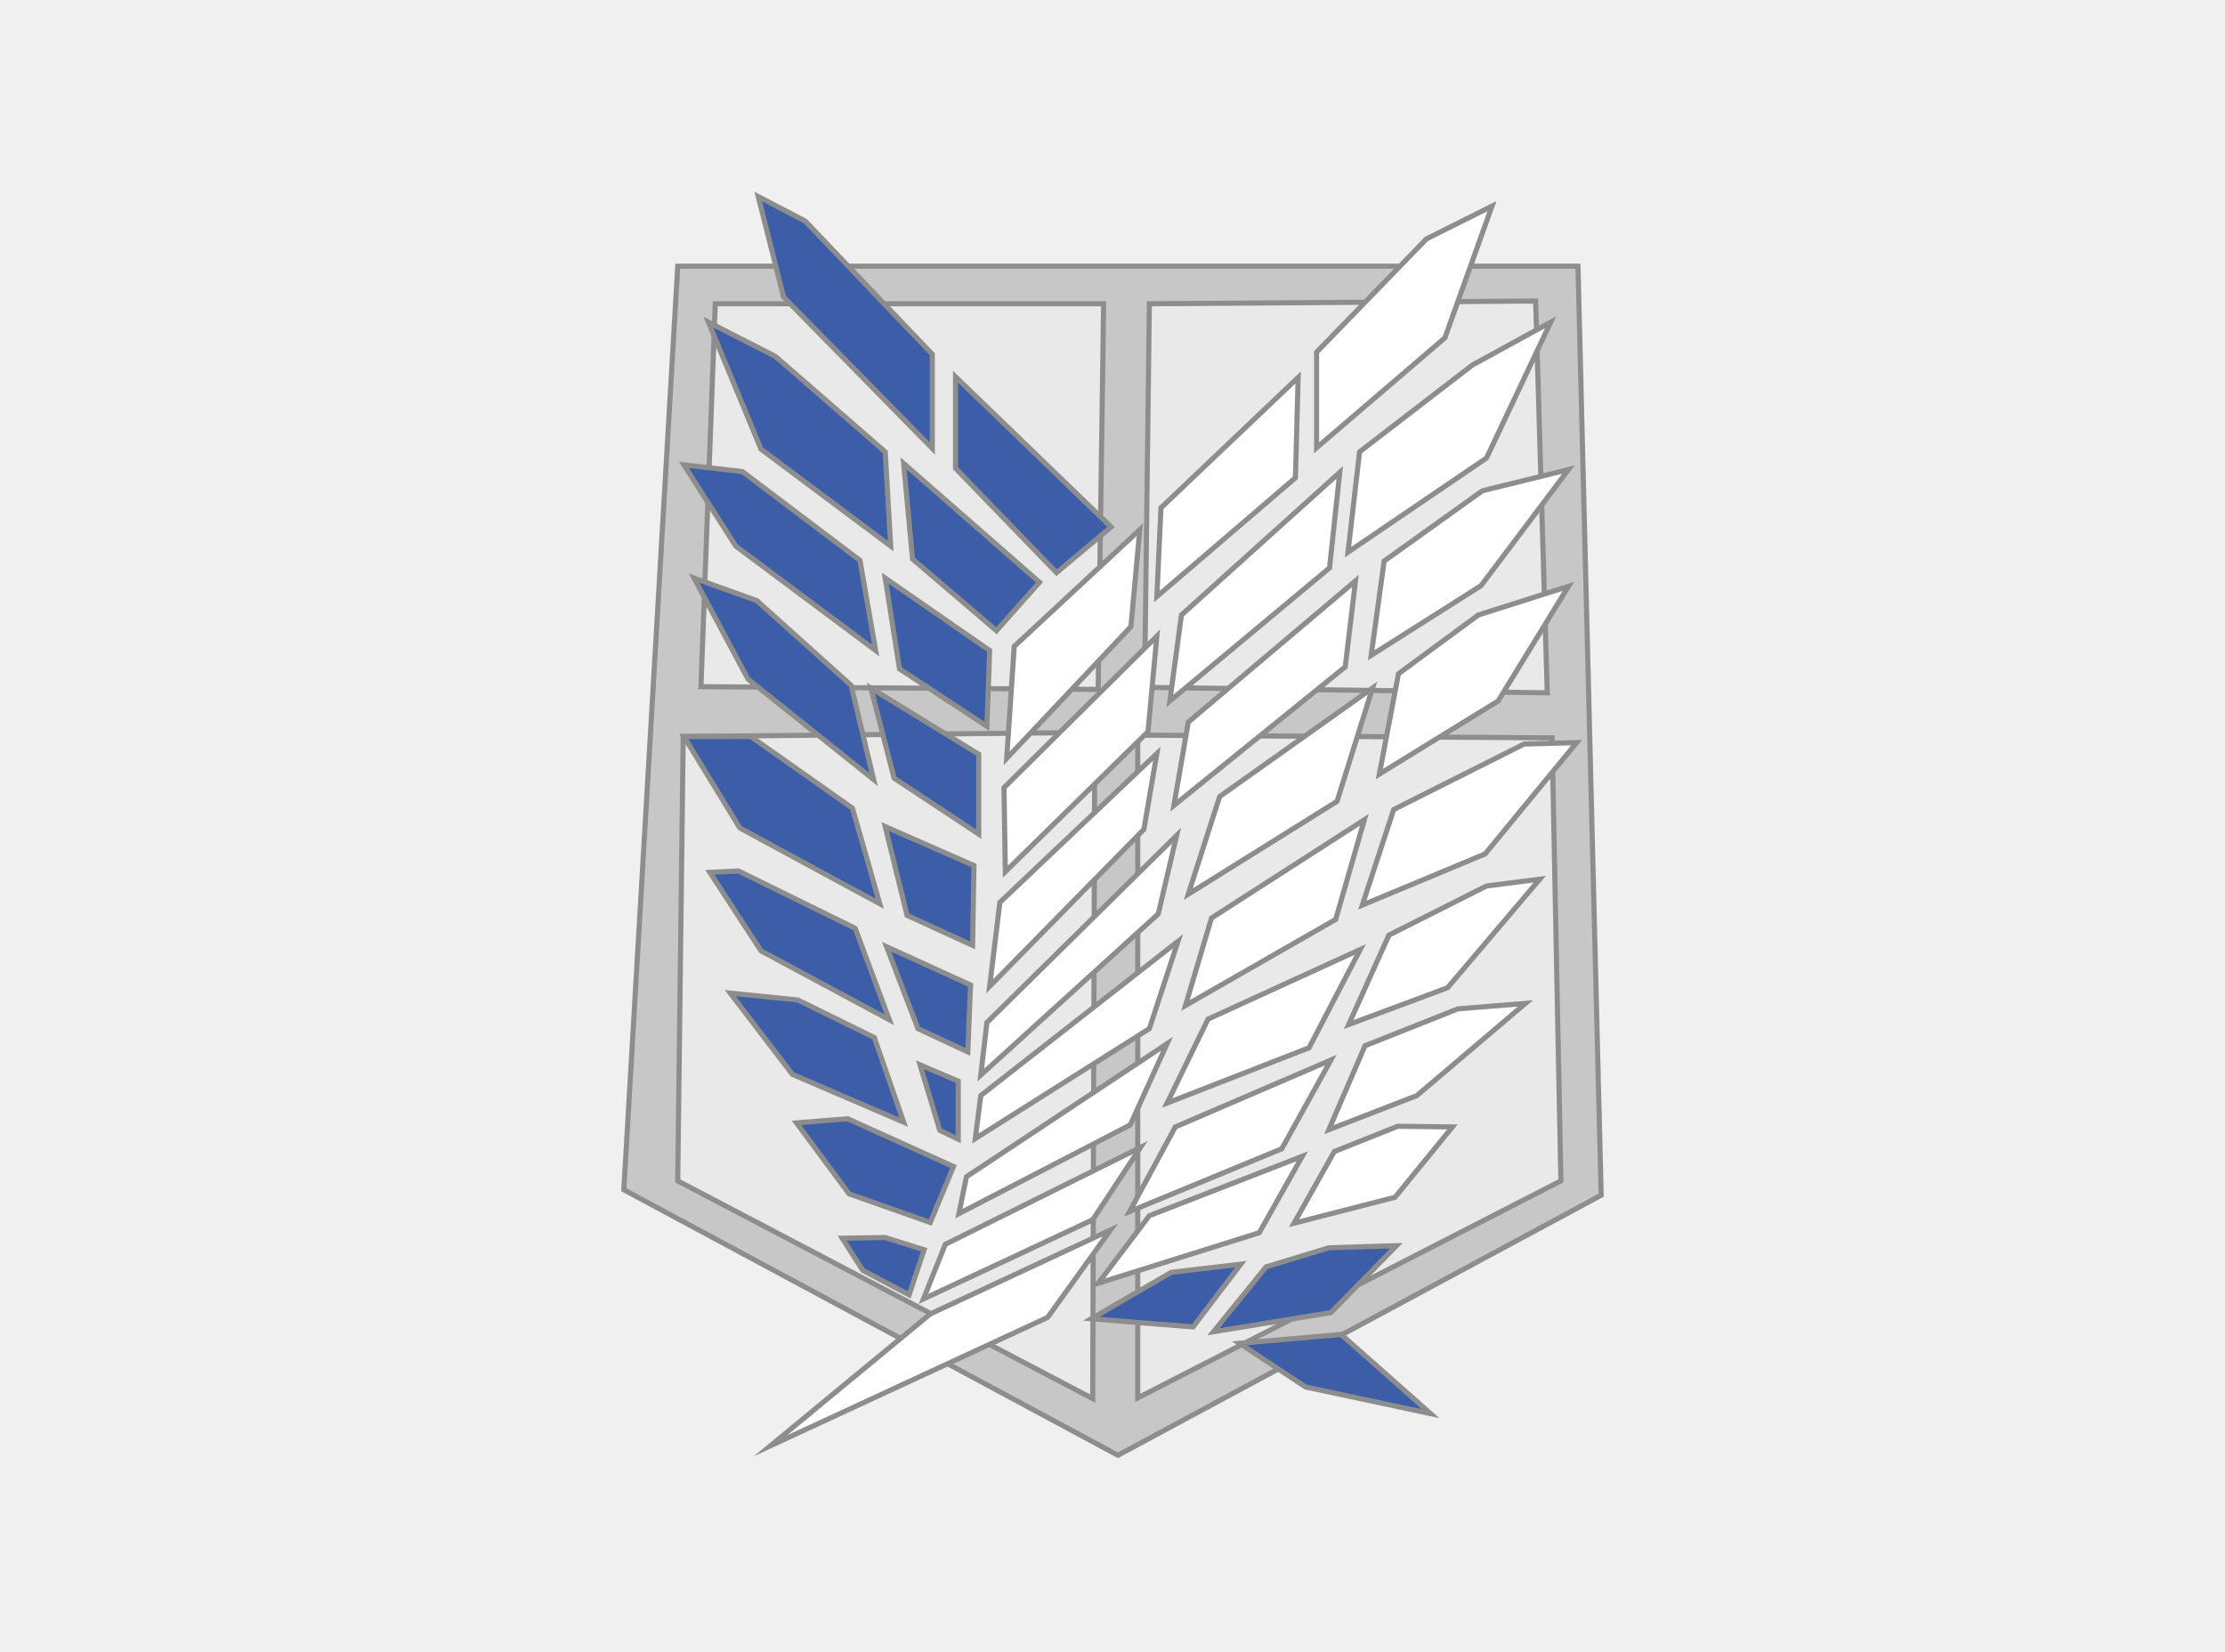
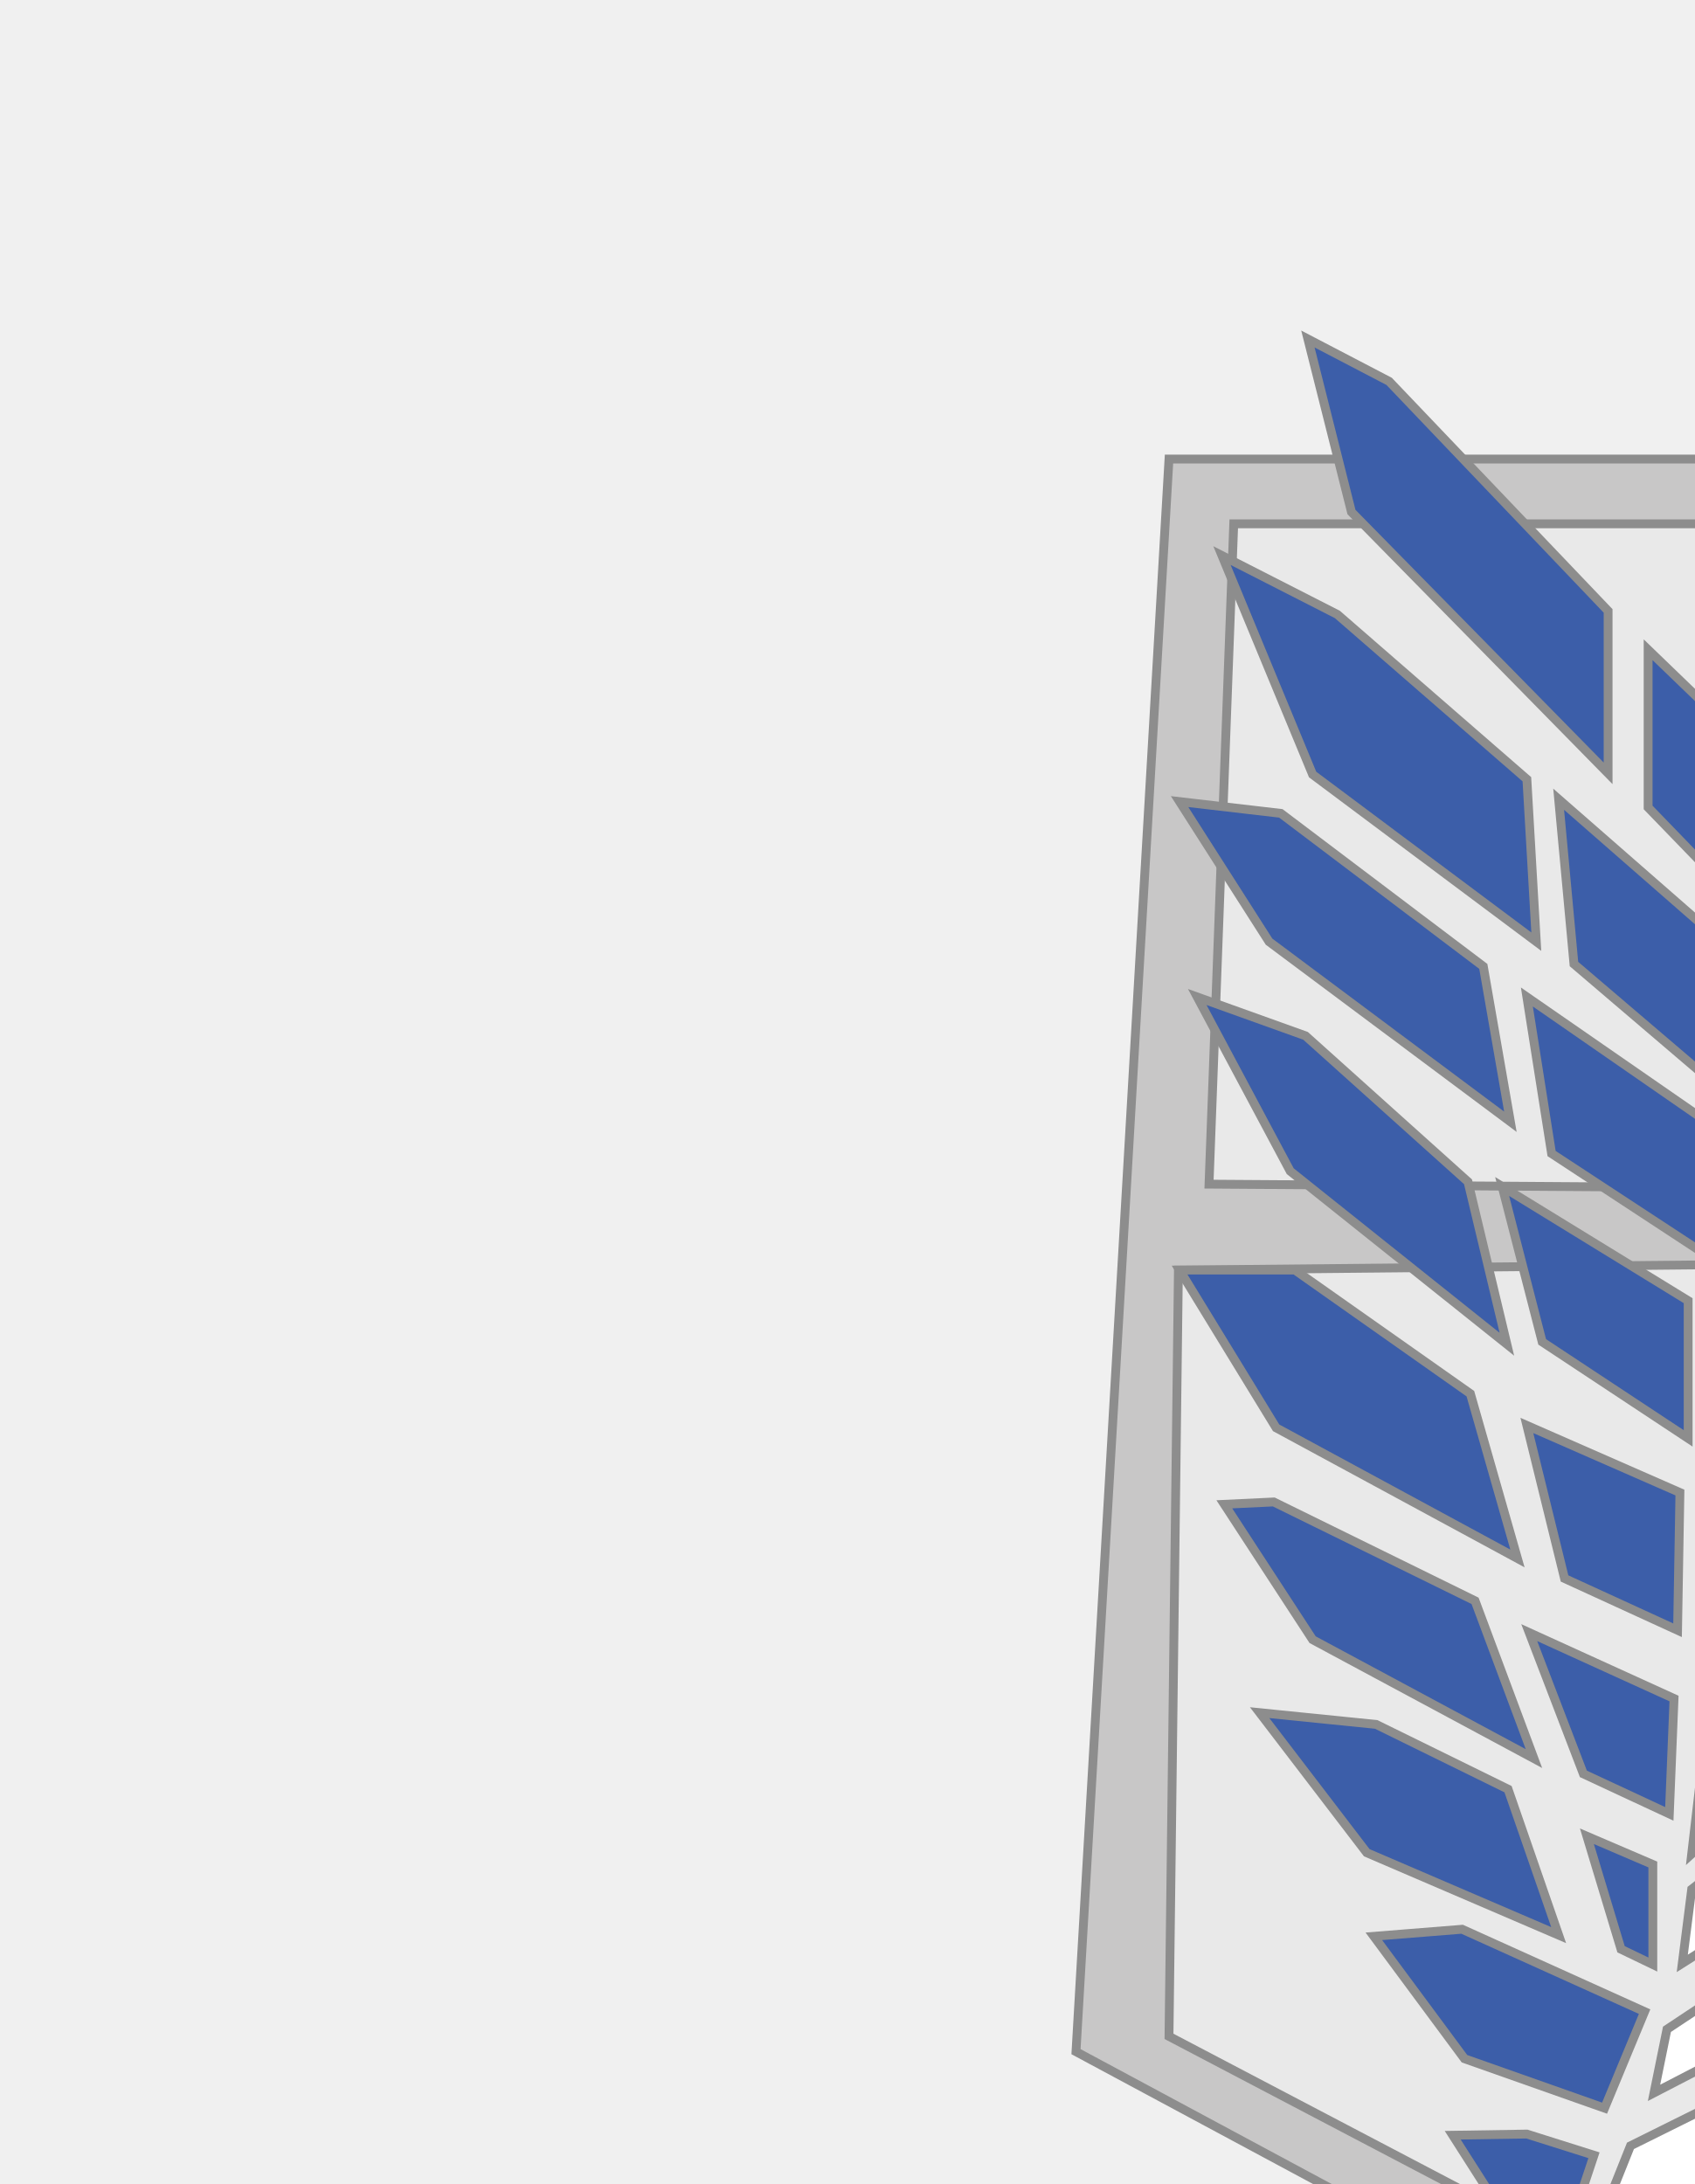
- <svg xmlns="http://www.w3.org/2000/svg" version="1.0" id="Layer_1" x="0px" y="0px" viewBox="0 0 326 242" style="enable-background:new 0 0 326 242;" xml:space="preserve">
+ <svg xmlns="http://www.w3.org/2000/svg" version="1.0" id="Layer_1" x="0px" y="0px" xml:space="preserve">
  <style type="text/css">
	.st0{fill:#C8C7C7;}
	.st1{fill:none;stroke:#8D8D8D;stroke-width:0.75;stroke-miterlimit:10;}
	.st2{fill:#E9E9E9;}
	.st3{fill:#3C5EA9;}
	.st4{fill:#FFFFFF;}
	.st5{fill:none;}
</style>
  <g id="g10">
    <g id="g12">
      <path id="path14" class="st0" d="M99.3,39h131.9l3.4,136.1l-70.8,38.1l-72.4-38.9L99.3,39z" />
    </g>
    <g id="g16">
      <path id="path18" class="st1" d="M99.3,39h131.9l3.4,136.1l-70.8,38.1l-72.4-38.9L99.3,39z" />
    </g>
    <g id="g20">
      <path id="path22" class="st2" d="M104.8,44.5h56.9l-0.8,56.5l-58.2-0.4L104.8,44.5z" />
    </g>
    <g id="g24">
      <path id="path26" class="st1" d="M104.8,44.5h56.9l-0.8,56.5l-58.2-0.4L104.8,44.5z" />
    </g>
    <g id="g28">
      <path id="path30" class="st2" d="M168.4,44.5l56.6-0.4l1.7,57.4l-59-0.8L168.4,44.5z" />
    </g>
    <g id="g32">
      <path id="path34" class="st1" d="M168.4,44.5l56.6-0.4l1.7,57.4l-59-0.8L168.4,44.5z" />
    </g>
    <g id="g36">
      <path id="path38" class="st2" d="M228.7,173l-62,31.8v-97.1l60.7,0.4L228.7,173z" />
    </g>
    <g id="g40">
      <path id="path42" class="st1" d="M228.7,173l-62,31.8v-97.1l60.7,0.4L228.7,173z" />
    </g>
    <g id="g44">
      <path id="path46" class="st2" d="M160.1,204.9L99.3,173l0.8-65.1l60.3-0.6L160.1,204.9z" />
    </g>
    <g id="g48">
      <path id="path50" class="st1" d="M160.1,204.9L99.3,173l0.8-65.1l60.3-0.6L160.1,204.9z" />
    </g>
    <g id="g52">
      <path id="path54" class="st3" d="M111.1,28.8l6.9,3.6l18.6,19.5v13.8l-21.8-22.2L111.1,28.8z" />
    </g>
    <g id="g56">
      <path id="path58" class="st1" d="M111.1,28.8l6.9,3.6l18.6,19.5v13.8l-21.8-22.2L111.1,28.8z" />
    </g>
    <g id="g60">
      <path id="path62" class="st3" d="M140,55.2l22.8,22l-8,6.7L140,68.6V55.2z" />
    </g>
    <g id="g64">
      <path id="path66" class="st1" d="M140,55.2l22.8,22l-8,6.7L140,68.6V55.2z" />
    </g>
    <g id="g68">
      <path id="path70" class="st3" d="M103.8,47.2l9.8,5l16.1,14l0.8,13.8l-19-14.2L103.8,47.2z" />
    </g>
    <g id="g72">
      <path id="path74" class="st1" d="M103.8,47.2l9.8,5l16.1,14l0.8,13.8l-19-14.2L103.8,47.2z" />
    </g>
    <g id="g76">
      <path id="path78" class="st3" d="M132.4,67.9l1.3,14L146,92.4l6.3-7.1L132.4,67.9z" />
    </g>
    <g id="g80">
      <path id="path82" class="st1" d="M132.4,67.9l1.3,14L146,92.4l6.3-7.1L132.4,67.9z" />
    </g>
    <g id="g84">
      <path id="path86" class="st3" d="M100.2,68.1l8.6,1l17.2,13l2.3,13.2l-20.5-15.3L100.2,68.1z" />
    </g>
    <g id="g88">
      <path id="path90" class="st1" d="M100.2,68.1l8.6,1l17.2,13l2.3,13.2l-20.5-15.3L100.2,68.1z" />
    </g>
    <g id="g92">
      <path id="path94" class="st3" d="M129.7,84.7L145,95.3l-0.4,11.1l-12.8-8.4L129.7,84.7z" />
    </g>
    <g id="g96">
      <path id="path98" class="st1" d="M129.7,84.7L145,95.3l-0.4,11.1l-12.8-8.4L129.7,84.7z" />
    </g>
    <g id="g100">
      <path id="path102" class="st4" d="M148.6,94.7L167,77.6l-1.3,14.2l-18.2,19.3L148.6,94.7z" />
    </g>
    <g id="g104">
      <path id="path106" class="st1" d="M148.6,94.7L167,77.6l-1.3,14.2l-18.2,19.3L148.6,94.7z" />
    </g>
    <g id="g108">
      <path id="path110" class="st4" d="M170.1,74.4l20.1-19.1L189.8,70l-20.3,17.4L170.1,74.4z" />
    </g>
    <g id="g112">
      <path id="path114" class="st1" d="M170.1,74.4l20.1-19.1L189.8,70l-20.3,17.4L170.1,74.4z" />
    </g>
    <g id="g116">
      <path id="path118" class="st4" d="M192.9,51.6v14l18.8-16.1l6.9-19.3l-9.6,4.8L192.9,51.6z" />
    </g>
    <g id="g120">
      <path id="path122" class="st1" d="M192.9,51.6v14l18.8-16.1l6.9-19.3l-9.6,4.8L192.9,51.6z" />
    </g>
    <g id="g124">
      <path id="path126" class="st4" d="M147.1,115.4l0.2,12.3l20.9-20.5l1.3-14L147.1,115.4z" />
    </g>
    <g id="g128">
      <path id="path130" class="st1" d="M147.1,115.4l0.2,12.3l20.9-20.5l1.3-14L147.1,115.4z" />
    </g>
    <g id="g132">
      <path id="path134" class="st4" d="M173.1,90.1l-1.7,12.6l23.4-19.5l1.5-14L173.1,90.1z" />
    </g>
    <g id="g136">
      <path id="path138" class="st1" d="M173.1,90.1l-1.7,12.6l23.4-19.5l1.5-14L173.1,90.1z" />
    </g>
    <g id="g140">
      <path id="path142" class="st4" d="M199.2,66.2l-1.7,14.7l20.3-13.8l9.4-19.9l-11.5,6.3L199.2,66.2z" />
    </g>
    <g id="g144">
      <path id="path146" class="st1" d="M199.2,66.2l-1.7,14.7l20.3-13.8l9.4-19.9l-11.5,6.3L199.2,66.2z" />
    </g>
    <g id="g148">
      <path id="path150" class="st4" d="M202.8,82.2l14.4-10.3l12.6-3.1l-12.8,17L200.9,96L202.8,82.2z" />
    </g>
    <g id="g152">
      <path id="path154" class="st1" d="M202.8,82.2l14.4-10.3l12.6-3.1l-12.8,17L200.9,96L202.8,82.2z" />
    </g>
    <g id="g156">
      <path id="path158" class="st4" d="M174.1,105.8l24.5-20.7l-1.5,12.6L172,118L174.1,105.8z" />
    </g>
    <g id="g160">
      <path id="path162" class="st1" d="M174.1,105.8l24.5-20.7l-1.5,12.6L172,118L174.1,105.8z" />
    </g>
    <g id="g164">
      <path id="path166" class="st3" d="M101.7,84.7l9.2,3.3l13.8,12.4l3.3,13.8l-18.4-14.7L101.7,84.7z" />
    </g>
    <g id="g168">
      <path id="path170" class="st1" d="M101.7,84.7l9.2,3.3l13.8,12.4l3.3,13.8l-18.4-14.7L101.7,84.7z" />
    </g>
    <g id="g172">
      <path id="path174" class="st3" d="M127.6,100.8L131,114l12.4,8.2v-11.7L127.6,100.8z" />
    </g>
    <g id="g176">
      <path id="path178" class="st1" d="M127.6,100.8L131,114l12.4,8.2v-11.7L127.6,100.8z" />
    </g>
    <g id="g180">
      <path id="path182" class="st4" d="M146.5,132.2l23-21.8l-1.9,11.1l-22.6,23L146.5,132.2z" />
    </g>
    <g id="g184">
      <path id="path186" class="st1" d="M146.5,132.2l23-21.8l-1.9,11.1l-22.6,23L146.5,132.2z" />
    </g>
    <g id="g188">
      <path id="path190" class="st3" d="M129.7,121.1l13,5.7l-0.2,11.7l-9.6-4.4L129.7,121.1z" />
    </g>
    <g id="g192">
      <path id="path194" class="st1" d="M129.7,121.1l13,5.7l-0.2,11.7l-9.6-4.4L129.7,121.1z" />
    </g>
    <g id="g196">
      <path id="path198" class="st3" d="M124.9,118.4l4,14l-20.5-11.1l-8.2-13.4h9.8L124.9,118.4z" />
    </g>
    <g id="g200">
      <path id="path202" class="st1" d="M124.9,118.4l4,14l-20.5-11.1l-8.2-13.4h9.8L124.9,118.4z" />
    </g>
    <g id="g204">
      <path id="path206" class="st3" d="M129.9,138.7l12.3,5.6l-0.4,9.8l-7.3-3.4L129.9,138.7z" />
    </g>
    <g id="g208">
      <path id="path210" class="st1" d="M129.9,138.7l12.3,5.6l-0.4,9.8l-7.3-3.4L129.9,138.7z" />
    </g>
    <g id="g212">
      <path id="path214" class="st3" d="M104,127.8l4.2-0.2l17.1,8.4l5,13.4l-18.8-10.1L104,127.8z" />
    </g>
    <g id="g216">
      <path id="path218" class="st1" d="M104,127.8l4.2-0.2l17.1,8.4l5,13.4l-18.8-10.1L104,127.8z" />
    </g>
    <g id="g220">
      <path id="path222" class="st4" d="M144.6,149.8l27.8-27.4l-2.7,11.5l-26,23.6L144.6,149.8z" />
    </g>
    <g id="g224">
      <path id="path226" class="st1" d="M144.6,149.8l27.8-27.4l-2.7,11.5l-26,23.6L144.6,149.8z" />
    </g>
    <g id="g228">
      <path id="path230" class="st4" d="M178.7,116.7l-4.6,14.3l21.8-13.6l5.2-16.6L178.7,116.7z" />
    </g>
    <g id="g232">
      <path id="path234" class="st1" d="M178.7,116.7l-4.6,14.3l21.8-13.6l5.2-16.6L178.7,116.7z" />
    </g>
    <g id="g236">
      <path id="path238" class="st4" d="M204.9,98.7l11.7-8.6l13.2-4.2l-10.3,16.8l-17.4,10.7L204.9,98.7z" />
    </g>
    <g id="g240">
      <path id="path242" class="st1" d="M204.9,98.7l11.7-8.6l13.2-4.2l-10.3,16.8l-17.4,10.7L204.9,98.7z" />
    </g>
    <g id="g244">
      <path id="path246" class="st4" d="M204.2,118.6l19.1-9.6l7.7-0.2l-13.4,16.3l-18,7.5L204.2,118.6z" />
    </g>
    <g id="g248">
      <path id="path250" class="st1" d="M204.2,118.6l19.1-9.6l7.7-0.2l-13.4,16.3l-18,7.5L204.2,118.6z" />
    </g>
    <g id="g252">
      <path id="path254" class="st4" d="M199.9,120.1l-4.2,14.6l-22,12.6l3.8-12.8L199.9,120.1z" />
    </g>
    <g id="g256">
      <path id="path258" class="st1" d="M199.9,120.1l-4.2,14.6l-22,12.6l3.8-12.8L199.9,120.1z" />
    </g>
    <g id="g260">
      <path id="path262" class="st4" d="M143.7,160.5l28.9-22.6l-4.2,12.8l-25.5,16.1L143.7,160.5z" />
    </g>
    <g id="g264">
      <path id="path266" class="st1" d="M143.7,160.5l28.9-22.6l-4.2,12.8l-25.5,16.1L143.7,160.5z" />
    </g>
    <g id="g268">
      <path id="path270" class="st4" d="M141.6,172.4l29.4-19.5l-5.4,11.9l-25.1,13L141.6,172.4z" />
    </g>
    <g id="g272">
      <path id="path274" class="st1" d="M141.6,172.4l29.4-19.5l-5.4,11.9l-25.1,13L141.6,172.4z" />
    </g>
    <g id="g276">
      <path id="path278" class="st4" d="M177,149.3l22.3-10.2l-7.5,14.4l-20.8,8.1L177,149.3z" />
    </g>
    <g id="g280">
      <path id="path282" class="st1" d="M177,149.3l22.3-10.2l-7.5,14.4l-20.8,8.1L177,149.3z" />
    </g>
    <g id="g284">
      <path id="path286" class="st4" d="M203.5,137l-5.9,13.1l14.5-5.4l13.5-15.9l-7.8,1L203.5,137z" />
    </g>
    <g id="g288">
      <path id="path290" class="st1" d="M203.5,137l-5.9,13.1l14.5-5.4l13.5-15.9l-7.8,1L203.5,137z" />
    </g>
    <g id="g292">
      <path id="path294" class="st4" d="M200,153.2l-5.3,12.3l12.9-5l15.9-13.5l-9.9,0.8L200,153.2z" />
    </g>
    <g id="g296">
      <path id="path298" class="st1" d="M200,153.2l-5.3,12.3l12.9-5l15.9-13.5l-9.9,0.8L200,153.2z" />
    </g>
    <g id="g300">
      <path id="path302" class="st4" d="M195,155.3l-7.2,13l-22.3,9.2l6.7-12.4L195,155.3z" />
    </g>
    <g id="g304">
      <path id="path306" class="st1" d="M195,155.3l-7.2,13l-22.3,9.2l6.7-12.4L195,155.3z" />
    </g>
    <g id="g308">
      <path id="path310" class="st4" d="M167.1,168.1l-7,10.6l-24.8,11.6l3.2-8L167.1,168.1z" />
    </g>
    <g id="g312">
      <path id="path314" class="st1" d="M167.1,168.1l-7,10.6l-24.8,11.6l3.2-8L167.1,168.1z" />
    </g>
    <g id="g316">
      <path id="path318" class="st3" d="M107,145.5l9.9,1l11.2,5.5l4.3,12.4l-16.3-7L107,145.5z" />
    </g>
    <g id="g320">
      <path id="path322" class="st1" d="M107,145.5l9.9,1l11.2,5.5l4.3,12.4l-16.3-7L107,145.5z" />
    </g>
    <g id="g324">
      <path id="path326" class="st3" d="M134.8,156l5.6,2.4v8.5l-2.7-1.3L134.8,156z" />
    </g>
    <g id="g328">
      <path id="path330" class="st1" d="M134.8,156l5.6,2.4v8.5l-2.7-1.3L134.8,156z" />
    </g>
    <g id="g332">
      <path id="path334" class="st3" d="M139.7,170.9l-3.4,8.2l-11.9-4.2l-7.7-10.4l7.5-0.6L139.7,170.9z" />
    </g>
    <g id="g336">
      <path id="path338" class="st1" d="M139.7,170.9l-3.4,8.2l-11.9-4.2l-7.7-10.4l7.5-0.6L139.7,170.9z" />
    </g>
    <g id="g340">
      <path id="path342" class="st3" d="M123.4,181.4l6.3-0.1l5.7,1.8l-2.2,6.6l-6.8-3.6L123.4,181.4z" />
    </g>
    <g id="g344">
      <path id="path346" class="st1" d="M123.4,181.4l6.3-0.1l5.7,1.8l-2.2,6.6l-6.8-3.6L123.4,181.4z" />
    </g>
    <g id="g348">
      <path id="path350" class="st4" d="M112.9,211.8l23.4-19.3l26.4-12.3l-9.2,12.8L112.9,211.8z" />
    </g>
    <g id="g352">
      <path id="path354" class="st1" d="M112.9,211.8l23.4-19.3l26.4-12.3l-9.2,12.8L112.9,211.8z" />
    </g>
    <g id="g356">
      <path id="path358" class="st4" d="M168.4,178.1l-7.5,9.9l23.6-7.4l6.3-11.2L168.4,178.1z" />
    </g>
    <g id="g360">
      <path id="path362" class="st1" d="M168.4,178.1l-7.5,9.9l23.6-7.4l6.3-11.2L168.4,178.1z" />
    </g>
    <g id="g364">
      <path id="path366" class="st4" d="M195.5,168.7l-5.9,10.5l14.8-3.8l8.4-10.3l-8-0.1L195.5,168.7z" />
    </g>
    <g id="g368">
      <path id="path370" class="st1" d="M195.5,168.7l-5.9,10.5l14.8-3.8l8.4-10.3l-8-0.1L195.5,168.7z" />
    </g>
    <g id="g372">
      <path id="path374" class="st3" d="M185.5,185.6l9.2-2.8l9.9-0.3l-9.6,9.8l-17.2,2.8L185.5,185.6z" />
    </g>
    <g id="g376">
      <path id="path378" class="st1" d="M185.5,185.6l9.2-2.8l9.9-0.3l-9.6,9.8l-17.2,2.8L185.5,185.6z" />
    </g>
    <g id="g380">
      <path id="path382" class="st3" d="M181.8,185.2l-7,9.2l-14.9-1.2l11.7-6.8L181.8,185.2z" />
    </g>
    <g id="g384">
      <path id="path386" class="st1" d="M181.8,185.2l-7,9.2l-14.9-1.2l11.7-6.8L181.8,185.2z" />
    </g>
    <g id="g388">
      <path id="path390" class="st3" d="M181.6,196.8l14.9-1.3l13.1,11.6l-18.3-3.9L181.6,196.8z" />
    </g>
    <g id="g392">
      <path id="path394" class="st1" d="M181.6,196.8l14.9-1.3l13.1,11.6l-18.3-3.9L181.6,196.8z" />
    </g>
  </g>
</svg>
